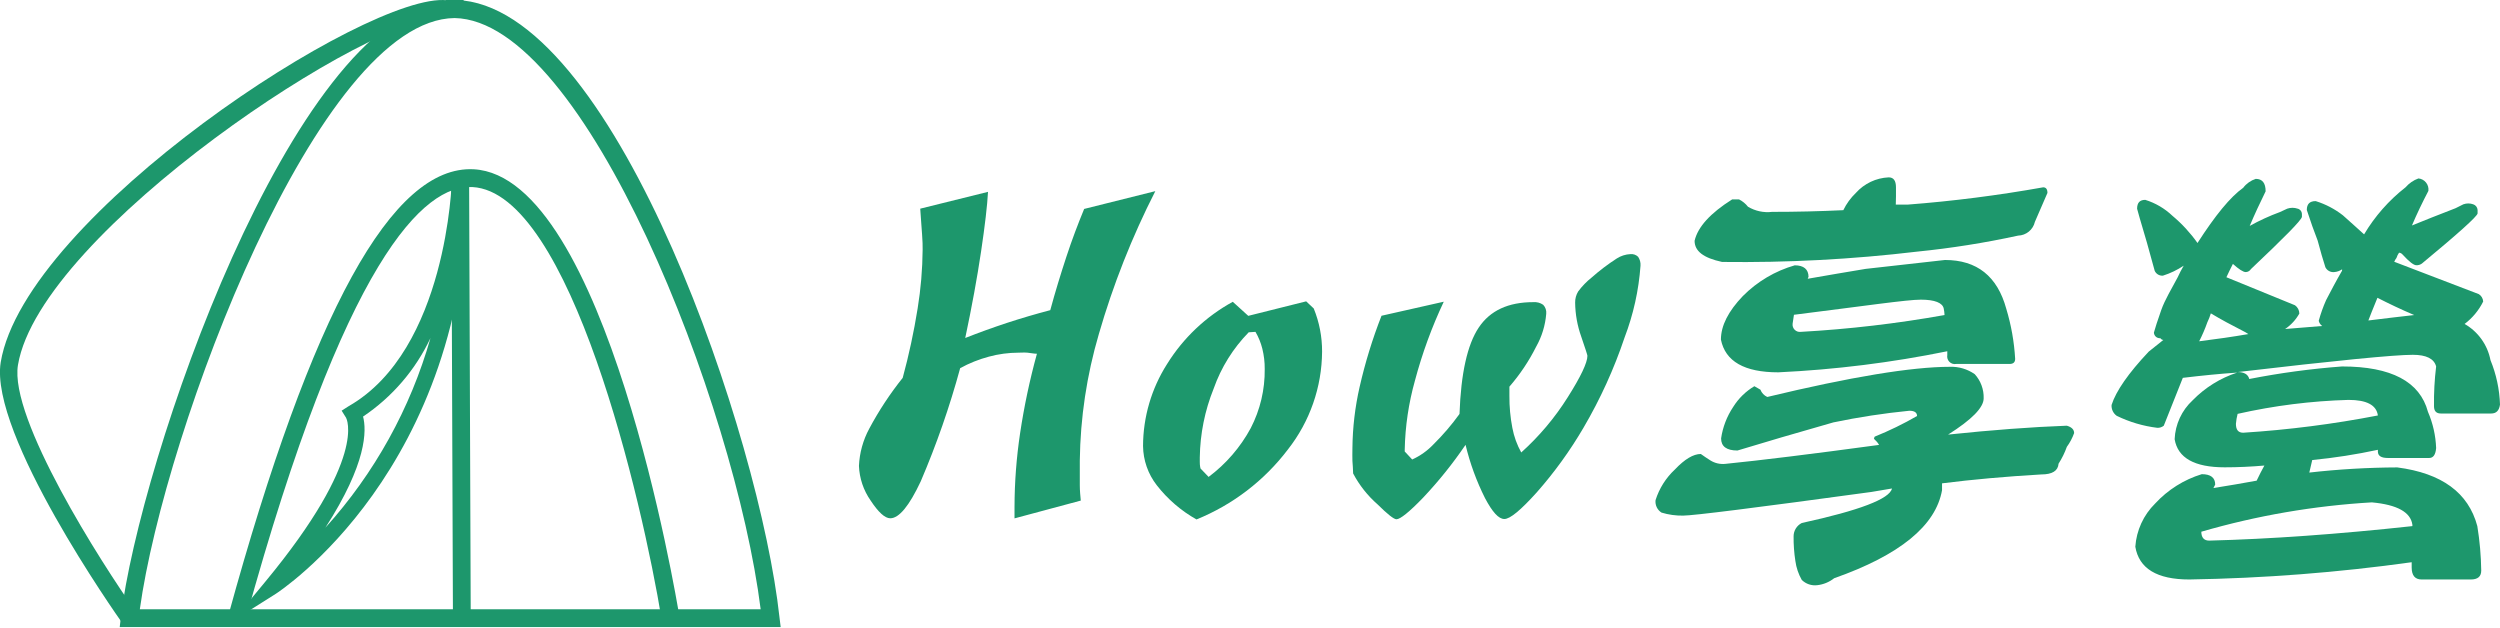
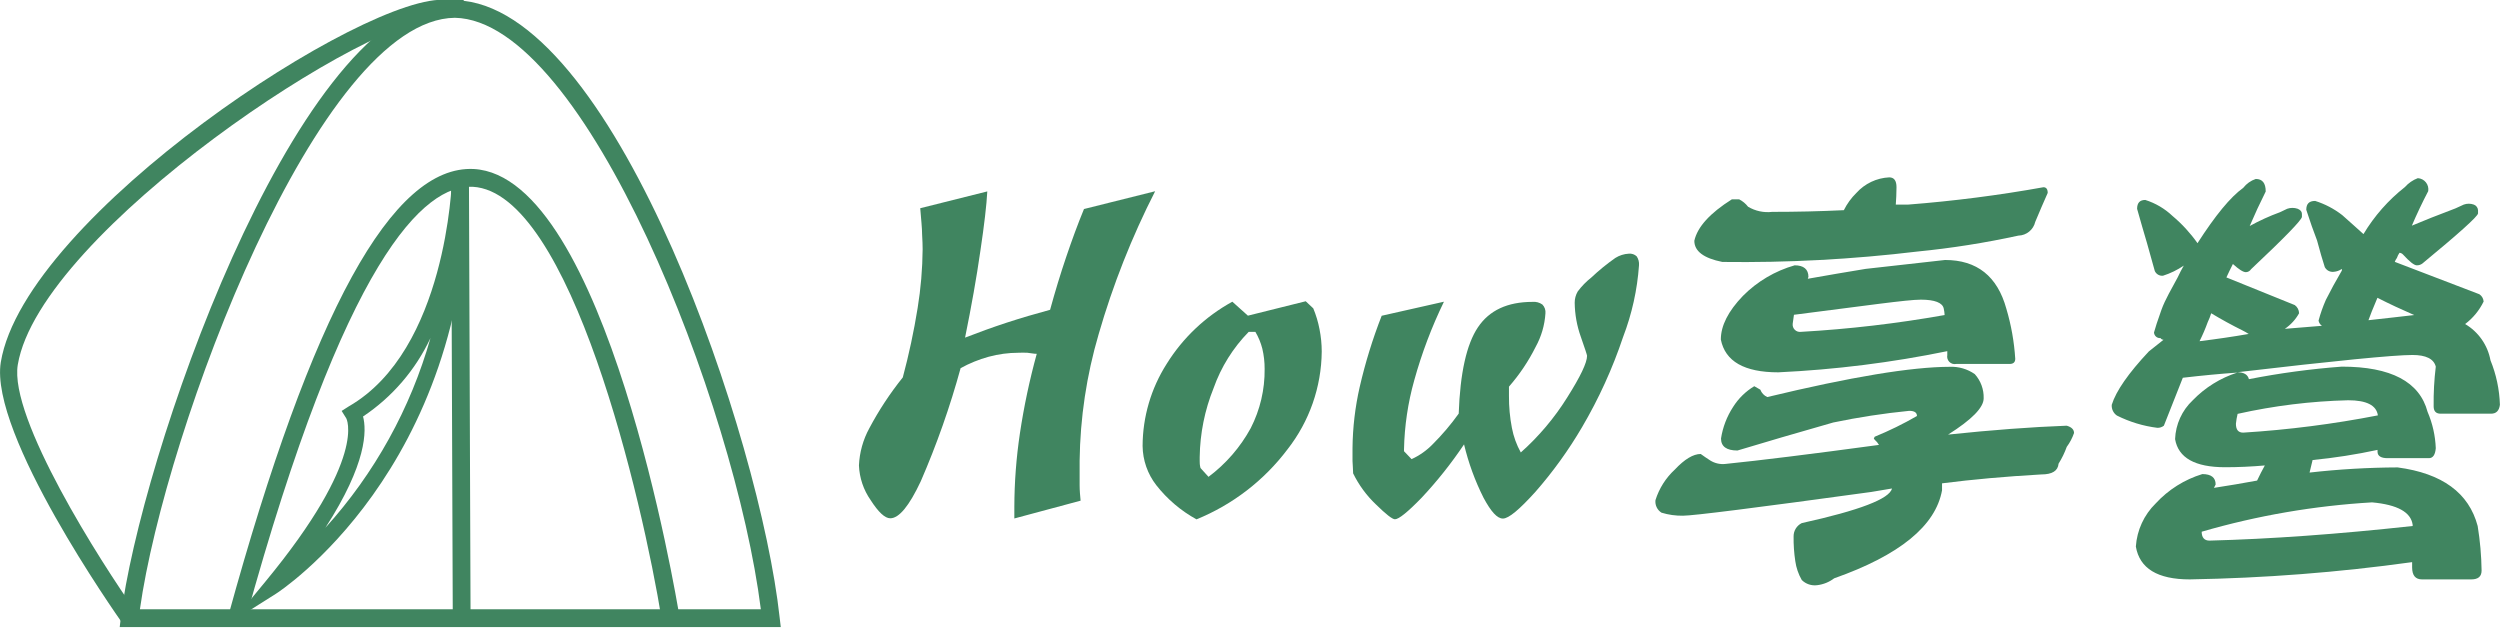
- <svg xmlns="http://www.w3.org/2000/svg" id="圖層_1" data-name="圖層 1" viewBox="0 0 281.07 70.5">
+ <svg xmlns="http://www.w3.org/2000/svg" viewBox="0 0 281.07 70.5">
  <defs>
-     <style>.cls-1{fill:#1d976c;}</style>
+     <style>.cls-1{fill:#408560;}</style>
  </defs>
-   <path class="cls-1" d="M521.25,275.5H446.94l.13-1.12c2.08-17.43,19.1-67.28,36.53-69.29V205h2v.06c17.38,2,33.33,49.24,35.51,69.3Zm-72.05-2H519c-2.89-23-19.74-66.2-34.41-66.47C469.3,207.18,452,253.32,449.2,273.5Z" transform="translate(-433.48 -205)" />
-   <path class="cls-1" d="M447.25,275.08c-.62-.87-15-21.29-13.69-29.35,2.73-16.46,41.32-41.69,50.17-40.7l-.23,2c-7.62-.88-45.48,24-48,39-1,6,9.29,22.16,13.34,27.87Z" transform="translate(-433.48 -205)" />
-   <path class="cls-1" d="M461.07,274.76l-1.93-.52c9.41-34.27,18.44-50.67,27.59-50.21,14.87.79,22.81,48.29,23.14,50.31l-2,.32c-2.18-13.33-10.26-48.05-21.28-48.63C481.15,225.75,472.28,234,461.07,274.76Z" transform="translate(-433.48 -205)" />
-   <path class="cls-1" d="M459.67,274.8l3.62-4.38c11.59-14,9.12-18.4,9.1-18.45l-.5-.8.8-.51c11.05-6.32,11.59-25.24,11.59-25.43l1.83,0c0,32.56-21.41,46.39-21.62,46.53Zm14.62-23c.43,1.59.43,5.31-4.23,12.53A53.79,53.79,0,0,0,481.88,243,21.82,21.82,0,0,1,474.29,251.84Z" transform="translate(-433.48 -205)" />
-   <rect class="cls-1" x="484.29" y="225.25" width="2" height="49.25" transform="translate(-434.37 -203.26) rotate(-0.21)" />
-   <path class="cls-1" d="M541.43,246.39A97.1,97.1,0,0,1,537,259.11c-1.3,2.78-2.45,4.16-3.43,4.16-.6,0-1.34-.68-2.21-2a7.28,7.28,0,0,1-1.31-3.89,9.72,9.72,0,0,1,1.16-4.19,37.17,37.17,0,0,1,3.76-5.71,75,75,0,0,0,1.68-7.81,43.42,43.42,0,0,0,.56-6.6c0-.42,0-1-.06-1.67s-.11-1.68-.21-2.94l7.62-1.89q-.12,2.28-.78,6.71T542,243q2.28-.9,4.67-1.69c1.59-.52,3.22-1,4.89-1.44.56-2.07,1.17-4.05,1.81-6s1.3-3.68,2-5.38l8-2a91,91,0,0,0-6.35,16.07,52.76,52.76,0,0,0-2.14,14.23c0,1.21,0,2.13,0,2.75s.06,1.2.11,1.74l-7.45,2V262a57,57,0,0,1,.63-8.31,76.32,76.32,0,0,1,1.89-8.92c-.36,0-.71-.09-1.07-.12s-.69,0-1,0a12.79,12.79,0,0,0-3.34.45A14.52,14.52,0,0,0,541.43,246.39Z" transform="translate(-433.48 -205)" />
-   <path class="cls-1" d="M568,263.4a14.92,14.92,0,0,1-4.47-3.85,7.32,7.32,0,0,1-1.54-4.4,17.24,17.24,0,0,1,2.7-9.22,20,20,0,0,1,7.39-7l1.74,1.58,6.51-1.63.85.8a12.73,12.73,0,0,1,.94,4.85,18,18,0,0,1-3.84,11A24.41,24.41,0,0,1,568,263.4Zm1.36-4.78a16.82,16.82,0,0,0,4.74-5.49,14.08,14.08,0,0,0,1.57-6.64,9.16,9.16,0,0,0-.27-2.29,7.21,7.21,0,0,0-.77-1.89l-.76.05a17.24,17.24,0,0,0-3.94,6.33,21.52,21.52,0,0,0-1.56,7.74c0,.16,0,.33,0,.49s0,.41.08.75Z" transform="translate(-433.48 -205)" />
-   <path class="cls-1" d="M585.61,258.23c0-.49-.06-1-.08-1.41s0-.93,0-1.43a32.41,32.41,0,0,1,.81-6.89,56.15,56.15,0,0,1,2.46-8l7-1.58a52.36,52.36,0,0,0-3.24,8.87,31.07,31.07,0,0,0-1.15,7.77v.2l.84.9a7.6,7.6,0,0,0,2.38-1.69,26.89,26.89,0,0,0,2.94-3.43q.24-6.84,2.16-9.71c1.27-1.91,3.32-2.86,6.13-2.86a1.69,1.69,0,0,1,1.12.3,1.26,1.26,0,0,1,.34,1,9,9,0,0,1-1.14,3.72,21.57,21.57,0,0,1-3,4.48c0,.13,0,.27,0,.42s0,.36,0,.62a18.34,18.34,0,0,0,.33,3.59,9.17,9.17,0,0,0,1,2.77,29.23,29.23,0,0,0,5.21-6.18c1.49-2.35,2.23-3.92,2.23-4.69,0-.08-.23-.8-.69-2.14a11.81,11.81,0,0,1-.69-3.83,2.33,2.33,0,0,1,.34-1.26,8.3,8.3,0,0,1,1.53-1.58,23.35,23.35,0,0,1,2.81-2.13,3.12,3.12,0,0,1,1.53-.49,1.09,1.09,0,0,1,.87.3,1.57,1.57,0,0,1,.27,1,28.33,28.33,0,0,1-1.79,8.07,54,54,0,0,1-4.61,10.13,46.26,46.26,0,0,1-5.26,7.28c-1.8,2-3,3-3.65,3s-1.34-.78-2.17-2.34a27.76,27.76,0,0,1-2.19-6,47.79,47.79,0,0,1-4.77,5.94c-1.56,1.62-2.58,2.43-3,2.43-.29,0-1-.56-2.12-1.67A12.16,12.16,0,0,1,585.61,258.23Z" transform="translate(-433.48 -205)" />
-   <path class="cls-1" d="M652.69,246.24a4.59,4.59,0,0,1,2.81.83,3.87,3.87,0,0,1,1,2.71q0,1.56-4,4.08,7.43-.78,13.35-1c.55.16.82.44.82.83a6.1,6.1,0,0,1-.82,1.55,9.2,9.2,0,0,1-.93,1.89c-.06.81-.71,1.21-1.94,1.21q-6,.35-11.16,1v.77q-1.06,6-12.13,9.9a3.73,3.73,0,0,1-1.89.78,2.11,2.11,0,0,1-1.75-.59,5.89,5.89,0,0,1-.72-2.13,17,17,0,0,1-.2-2.77,1.68,1.68,0,0,1,.92-1.5q9.76-2.13,10.14-3.88l-2.32.39q-19.47,2.66-21.16,2.66a7.93,7.93,0,0,1-2.43-.34,1.46,1.46,0,0,1-.67-1.4,8,8,0,0,1,2.18-3.45q1.65-1.74,2.91-1.74c.36.25.71.5,1.07.72a2.64,2.64,0,0,0,1.7.39q5.82-.58,17.27-2.13a2.16,2.16,0,0,0-.49-.59l-.09-.14.09-.2a37.82,37.82,0,0,0,4.76-2.32c0-.39-.29-.59-.87-.59a80.41,80.41,0,0,0-8.54,1.31q-6.32,1.8-10.78,3.16c-1.23,0-1.84-.46-1.84-1.36a8.58,8.58,0,0,1,1.36-3.54,7.05,7.05,0,0,1,2.38-2.33l.68.39a1.48,1.48,0,0,0,.77.82Q646.23,246.25,652.69,246.24ZM646.62,228H648q7.56-.58,15.19-1.94.48,0,.48.63l-1.41,3.25a2,2,0,0,1-1.89,1.55,100.69,100.69,0,0,1-11.35,1.8,167.23,167.23,0,0,1-21.93,1.16C625,234,624,233.24,624,232.07c.36-1.55,1.76-3.1,4.22-4.65H629a3,3,0,0,1,1,.82,4.28,4.28,0,0,0,2.72.58q4,0,8-.19a6.8,6.8,0,0,1,1.41-1.94,5.27,5.27,0,0,1,3.69-1.75c.55,0,.82.37.82,1.12S646.65,227.38,646.62,228Zm-9.9,8.34c2.2-.38,4.37-.76,6.51-1.11l8.92-1q5.39,0,6.89,5.48a24.21,24.21,0,0,1,1,5.63c0,.39-.21.58-.63.58h-6a.86.86,0,0,1-1-1v-.43a124.51,124.51,0,0,1-19,2.37q-5.71,0-6.45-3.68c0-1.56.83-3.19,2.47-4.9a13.45,13.45,0,0,1,5.83-3.45c1,0,1.55.44,1.55,1.31C636.79,236.15,636.76,236.22,636.72,236.34Zm15.38,4.08a4.65,4.65,0,0,0-.09-.73c-.13-.64-1-1-2.57-1s-6.28.7-14.27,1.7q-.09.63-.15,1a.82.82,0,0,0,.93.92A134.4,134.4,0,0,0,652.1,240.42Z" transform="translate(-433.48 -205)" />
-   <path class="cls-1" d="M693.44,256.72c-.12.55-.24,1-.33,1.41a90.93,90.93,0,0,1,9.89-.58c5,.65,8,2.84,9,6.6a33.87,33.87,0,0,1,.44,5q0,1-1.17,1h-5.53c-.74,0-1.12-.45-1.12-1.35v-.59a204.78,204.78,0,0,1-25,1.94q-5.45,0-6.07-3.68a7.55,7.55,0,0,1,2.23-4.86,11.88,11.88,0,0,1,5.24-3.3c1,0,1.51.39,1.51,1.17l-.2.39c1.65-.26,3.27-.54,4.86-.83.29-.61.58-1.18.87-1.7-1.49.13-3,.2-4.46.2q-5.1,0-5.63-3.16A6.31,6.31,0,0,1,680,250a12.34,12.34,0,0,1,5-3.11c-1.91.13-3.94.33-6.11.59q-1.07,2.72-2.14,5.38a1.08,1.08,0,0,1-.72.24,14.37,14.37,0,0,1-4.57-1.35,1.38,1.38,0,0,1-.58-1.22c.49-1.55,1.88-3.56,4.18-6l1.64-1.31a.41.41,0,0,1-.33-.2.66.66,0,0,1-.73-.63c.13-.48.4-1.33.82-2.52s1.17-2.4,1.85-3.69a14.41,14.41,0,0,1,.68-1.31,9.28,9.28,0,0,1-2.33,1.12.93.93,0,0,1-.93-.54c-.25-.94-.55-2-.87-3.15s-.73-2.41-1.11-3.83c0-.68.3-1,.92-1a7.75,7.75,0,0,1,3.05,1.79,16,16,0,0,1,2.82,3.06c2-3.11,3.69-5.18,5.14-6.21a2.88,2.88,0,0,1,1.41-1c.74,0,1.11.47,1.11,1.4-.64,1.3-1.24,2.59-1.79,3.89a24.24,24.24,0,0,1,3.4-1.56l.82-.38a1.8,1.8,0,0,1,1.17,0,.62.62,0,0,1,.48.58v.34c-.06.39-2,2.34-5.73,5.87a.71.71,0,0,1-.58.34c-.29,0-.77-.31-1.45-.92-.26.51-.5,1-.73,1.5l7.71,3.15a1.15,1.15,0,0,1,.49.93,5.09,5.09,0,0,1-1.6,1.74l4.17-.34a1,1,0,0,1-.39-.58,16.3,16.3,0,0,1,.83-2.33c.52-1,1.11-2.13,1.79-3.3,0-.13,0-.19.05-.19a1.84,1.84,0,0,1-.92.34,1,1,0,0,1-1-.54c-.26-.8-.55-1.79-.87-3-.39-1-.8-2.15-1.22-3.44,0-.68.33-1,1-1a9.62,9.62,0,0,1,3.06,1.6c1,.91,1.83,1.62,2.38,2.14a19.09,19.09,0,0,1,4.66-5.29,3.5,3.5,0,0,1,1.45-1,1.25,1.25,0,0,1,1.12,1.4c-.68,1.3-1.3,2.59-1.85,3.89q2-.82,4.9-1.94l.88-.44a1.63,1.63,0,0,1,1.11,0,.71.71,0,0,1,.49.63V229c-.07.35-2.15,2.23-6.26,5.63a1,1,0,0,1-.63.19c-.29,0-.81-.4-1.55-1.21a.57.57,0,0,0-.39-.2,2.15,2.15,0,0,0-.29.59,1.8,1.8,0,0,0-.25.43l9.51,3.64a1.06,1.06,0,0,1,.49.83,7.13,7.13,0,0,1-2.09,2.52,6,6,0,0,1,2.91,4.07,14.41,14.41,0,0,1,1.07,5c-.1.68-.42,1-1,1H707.9c-.51,0-.77-.27-.77-.82a33.2,33.2,0,0,1,.24-4.47c-.23-.87-1.1-1.31-2.62-1.31q-3.15,0-19.7,1.94c.74,0,1.18.26,1.31.78a88.24,88.24,0,0,1,10.43-1.41q8.3,0,9.66,5.1a11.31,11.31,0,0,1,.92,4.07c-.06.75-.32,1.12-.78,1.12h-4.65c-.75,0-1.12-.24-1.12-.73v-.19A64.79,64.79,0,0,1,693.44,256.72Zm-7.18-14.16a5.87,5.87,0,0,0-.68-.39c-1.22-.62-2.41-1.26-3.54-1.94a6.32,6.32,0,0,1-.39,1,17.65,17.65,0,0,1-.92,2.14Q683.7,243,686.26,242.56Zm18.44,21.59V264q-.29-2.13-4.56-2.52a86.86,86.86,0,0,0-19.17,3.3c0,.65.3,1,.88,1Q692.19,265.51,704.7,264.15Zm-19.65-12.62a6.73,6.73,0,0,0-.19,1.12c0,.68.27,1,.82,1a119.66,119.66,0,0,0,15.14-1.94c-.16-1.17-1.26-1.75-3.3-1.75A64.9,64.9,0,0,0,685.05,251.53Zm19.85-11.11c-1.43-.61-2.8-1.26-4.13-1.94-.22.55-.44,1.07-.63,1.55l-.39,1C701.73,240.79,703.44,240.58,704.9,240.42Z" transform="translate(-433.48 -205)" />
+   <g id="圖層_2" data-name="圖層 2">
+     <g id="圖層_1-2" data-name="圖層 1">
+       <path class="cls-1" d="M87.78,70.5H13.46l.13-1.12C15.68,52,32.69,2.1,50.13.08V0h2V.09c17.38,2,33.33,49.24,35.52,69.3Zm-72-2H85.54C82.65,45.51,65.8,2.3,51.14,2,35.82,2.17,18.57,48.32,15.73,68.5Z" />
+       <path class="cls-1" d="M13.77,70.08c-.61-.87-15-21.29-13.68-29.36C2.81,24.27,41.4-1,50.25,0L50,2c-7.63-.88-45.48,24-48,39-1,6,9.29,22.16,13.34,27.87Z" />
+       <path class="cls-1" d="M27.59,69.76l-1.92-.53C35.08,35,44.11,18.57,53.25,19c14.88.79,22.81,48.28,23.14,50.31l-2,.32C72.24,56.33,64.17,21.61,53.15,21,47.67,20.74,38.8,29,27.59,69.76Z" />
+       <path class="cls-1" d="M26.2,69.8l3.62-4.39C41.4,51.39,38.94,47,38.91,47l-.5-.8.8-.51c11-6.32,11.59-25.24,11.6-25.43l1.83,0C52.64,52.8,31.23,66.64,31,66.77Zm14.61-23c.43,1.59.44,5.32-4.23,12.54A53.55,53.55,0,0,0,48.4,38,21.66,21.66,0,0,1,40.81,46.83Z" />
+       <rect class="cls-1" x="50.81" y="20.25" width="2" height="49.25" transform="translate(-0.16 0.19) rotate(-0.21)" />
+       <path class="cls-1" d="M108,41.39a94.72,94.72,0,0,1-4.48,12.72q-1.95,4.16-3.43,4.16c-.6,0-1.33-.68-2.21-2.05a7.31,7.31,0,0,1-1.31-3.89,9.57,9.57,0,0,1,1.17-4.19,36.43,36.43,0,0,1,3.76-5.71,78.07,78.07,0,0,0,1.67-7.81,43.63,43.63,0,0,0,.56-6.6q0-.63-.06-1.68c0-.69-.11-1.67-.21-2.93L111,21.52q-.12,2.28-.78,6.7c-.43,3-1,6.2-1.72,9.74,1.52-.59,3.08-1.16,4.67-1.68s3.23-1,4.89-1.45q.85-3.11,1.81-5.94c.64-1.89,1.3-3.69,2-5.39l8-2a90.68,90.68,0,0,0-6.35,16.07,52.76,52.76,0,0,0-2.14,14.23c0,1.21,0,2.13,0,2.75s.06,1.2.11,1.74l-7.45,2V57a57,57,0,0,1,.63-8.3,76.32,76.32,0,0,1,1.89-8.92c-.35,0-.71-.09-1.06-.12s-.7,0-1,0a12.86,12.86,0,0,0-3.35.45A14.52,14.52,0,0,0,108,41.39Z" />
+       <path class="cls-1" d="M134.52,58.39A14.81,14.81,0,0,1,130,54.55a7.32,7.32,0,0,1-1.54-4.41,17.29,17.29,0,0,1,2.7-9.22,20,20,0,0,1,7.39-7l1.75,1.57,6.5-1.62.85.8a12,12,0,0,1,.7,2.34,13,13,0,0,1,.25,2.51,18.09,18.09,0,0,1-3.85,11A24.28,24.28,0,0,1,134.52,58.39Zm1.35-4.78a17,17,0,0,0,4.75-5.48,14.23,14.23,0,0,0,1.56-6.65,9.64,9.64,0,0,0-.26-2.28,7.23,7.23,0,0,0-.78-1.89l-.75,0a17.25,17.25,0,0,0-3.95,6.33,21.52,21.52,0,0,0-1.56,7.74c0,.16,0,.32,0,.48s0,.42.09.76Z" />
+       <path class="cls-1" d="M152.13,53.22c0-.48-.06-.95-.07-1.4s0-.93,0-1.43a32.41,32.41,0,0,1,.81-6.89,57.19,57.19,0,0,1,2.47-8l7-1.58A52,52,0,0,0,159,42.76a31,31,0,0,0-1.15,7.77v.2l.85.89a7.83,7.83,0,0,0,2.38-1.68A27.18,27.18,0,0,0,164,46.5q.24-6.84,2.16-9.7c1.28-1.91,3.32-2.86,6.14-2.86a1.64,1.64,0,0,1,1.11.3,1.24,1.24,0,0,1,.34,1A9,9,0,0,1,172.65,39a21.26,21.26,0,0,1-3,4.47c0,.13,0,.27,0,.43s0,.36,0,.62a18.34,18.34,0,0,0,.33,3.59,9.28,9.28,0,0,0,1,2.76,28.36,28.36,0,0,0,5.21-6.17c1.49-2.36,2.24-3.92,2.24-4.7,0-.08-.23-.79-.7-2.13a11.81,11.81,0,0,1-.69-3.83,2.49,2.49,0,0,1,.34-1.27,8.33,8.33,0,0,1,1.53-1.57A23.94,23.94,0,0,1,181.61,29a3.14,3.14,0,0,1,1.52-.48,1.13,1.13,0,0,1,.88.3,1.56,1.56,0,0,1,.26,1,28,28,0,0,1-1.79,8.07,53.62,53.62,0,0,1-4.61,10.13,47.38,47.38,0,0,1-5.25,7.28c-1.81,2-3,3-3.65,3s-1.34-.78-2.18-2.34a27.57,27.57,0,0,1-2.19-6,47.21,47.21,0,0,1-4.77,6c-1.56,1.61-2.57,2.42-3,2.42-.29,0-1-.55-2.13-1.66A12.19,12.19,0,0,1,152.13,53.22Z" />
+       <path class="cls-1" d="M219.21,41.24a4.59,4.59,0,0,1,2.81.82,3.89,3.89,0,0,1,1,2.72q0,1.56-4,4.08,7.41-.78,13.34-1c.55.16.82.44.82.82a5.72,5.72,0,0,1-.82,1.56,9.68,9.68,0,0,1-.92,1.89c-.07.81-.71,1.21-1.94,1.21q-6,.34-11.16,1v.78q-1.08,6-12.13,9.9a3.9,3.9,0,0,1-1.9.77,2.07,2.07,0,0,1-1.74-.58,5.86,5.86,0,0,1-.73-2.13,17.11,17.11,0,0,1-.19-2.77,1.65,1.65,0,0,1,.92-1.5q9.75-2.15,10.14-3.89l-2.33.39q-19.45,2.67-21.16,2.67a7.86,7.86,0,0,1-2.42-.34,1.47,1.47,0,0,1-.68-1.41,7.89,7.89,0,0,1,2.18-3.44c1.1-1.17,2.07-1.75,2.91-1.75.36.26.71.5,1.07.73a2.66,2.66,0,0,0,1.7.39q5.82-.59,17.27-2.14a2.27,2.27,0,0,0-.48-.58l-.1-.14.1-.2a39.29,39.29,0,0,0,4.75-2.33c0-.39-.29-.58-.87-.58a80.8,80.8,0,0,0-8.54,1.31q-6.31,1.8-10.77,3.15c-1.23,0-1.85-.45-1.85-1.35a9,9,0,0,1,1.36-3.55,7.15,7.15,0,0,1,2.38-2.33l.68.39a1.49,1.49,0,0,0,.78.83Q212.76,41.25,219.21,41.24ZM213.14,23h1.41a152.8,152.8,0,0,0,15.19-1.95c.32,0,.48.22.48.64-.45,1-.92,2.11-1.4,3.25a2,2,0,0,1-1.9,1.55,98.75,98.75,0,0,1-11.35,1.79,165.24,165.24,0,0,1-21.93,1.17c-2.1-.42-3.15-1.21-3.15-2.38q.52-2.33,4.22-4.66h.82a3,3,0,0,1,1,.83,4.3,4.3,0,0,0,2.72.58c2.65,0,5.34-.06,8.05-.19a7.21,7.21,0,0,1,1.41-1.94,5.31,5.31,0,0,1,3.69-1.75c.55,0,.82.37.82,1.11S213.18,22.38,213.14,23Zm-9.89,8.34c2.2-.39,4.36-.76,6.5-1.11l8.93-1q5.38,0,6.89,5.48a25.21,25.21,0,0,1,1,5.63c0,.39-.22.58-.64.58h-6a.85.85,0,0,1-1-1v-.44a123.61,123.61,0,0,1-19,2.38q-5.73,0-6.46-3.69,0-2.32,2.48-4.9a13.34,13.34,0,0,1,5.82-3.44c1,0,1.55.43,1.55,1.31C203.31,31.15,203.28,31.21,203.25,31.34Zm15.38,4.08a4.21,4.21,0,0,0-.1-.73c-.13-.65-1-1-2.57-1s-6.28.69-14.27,1.7c-.06.42-.11.76-.14,1a.82.82,0,0,0,.92.92A136.86,136.86,0,0,0,218.63,35.42Z" />
+       <path class="cls-1" d="M260,51.72c-.13.55-.24,1-.34,1.41a91.25,91.25,0,0,1,9.9-.58q7.52,1,9,6.59a34,34,0,0,1,.44,5c0,.68-.39,1-1.16,1h-5.54c-.74,0-1.11-.45-1.11-1.36v-.58a207,207,0,0,1-25,1.94q-5.43,0-6.06-3.69a7.48,7.48,0,0,1,2.23-4.85,11.83,11.83,0,0,1,5.24-3.3q1.5,0,1.5,1.17l-.19.38c1.65-.25,3.27-.53,4.85-.82.29-.61.58-1.18.87-1.7-1.48.13-3,.2-4.46.2-3.4,0-5.27-1.06-5.63-3.16A6.32,6.32,0,0,1,246.53,45a12.11,12.11,0,0,1,5-3.11q-2.86.2-6.12.58-1.07,2.71-2.13,5.39a1.13,1.13,0,0,1-.73.24A14,14,0,0,1,238,46.72a1.34,1.34,0,0,1-.58-1.21q.72-2.32,4.17-6l1.65-1.31a.42.42,0,0,1-.34-.19.67.67,0,0,1-.73-.63c.13-.49.4-1.33.83-2.53s1.16-2.39,1.84-3.68c.23-.49.45-.92.68-1.31A9,9,0,0,1,243.18,31a.91.91,0,0,1-.92-.53c-.26-.94-.55-2-.88-3.15s-.72-2.41-1.11-3.84c0-.68.31-1,.92-1a7.88,7.88,0,0,1,3.06,1.8,16,16,0,0,1,2.81,3.06c2-3.11,3.69-5.18,5.14-6.22a3,3,0,0,1,1.41-1c.75,0,1.12.47,1.12,1.41-.65,1.3-1.25,2.59-1.8,3.88a24.27,24.27,0,0,1,3.4-1.55l.82-.39a1.8,1.8,0,0,1,1.17,0c.32.13.48.33.48.58v.34q-.09.58-5.72,5.88a.71.71,0,0,1-.58.33c-.3,0-.78-.3-1.46-.92-.26.52-.5,1-.73,1.51L258,34.3a1.16,1.16,0,0,1,.48.92,5.11,5.11,0,0,1-1.6,1.75l4.17-.34a.92.92,0,0,1-.38-.58,16,16,0,0,1,.82-2.33q.78-1.56,1.8-3.3c0-.13,0-.19,0-.19a1.81,1.81,0,0,1-.92.33,1,1,0,0,1-1-.53c-.26-.81-.55-1.79-.87-3-.39-1-.79-2.15-1.21-3.44,0-.68.32-1,1-1a9.69,9.69,0,0,1,3.05,1.6c1,.9,1.83,1.62,2.38,2.13a19.41,19.41,0,0,1,4.66-5.29,3.67,3.67,0,0,1,1.45-1A1.26,1.26,0,0,1,273,21.49c-.68,1.3-1.29,2.59-1.84,3.88,1.29-.55,2.92-1.19,4.9-1.94L277,23a1.66,1.66,0,0,1,1.12,0,.72.72,0,0,1,.48.63V24q-.09.54-6.26,5.63a1,1,0,0,1-.63.2c-.29,0-.81-.41-1.55-1.22a.6.6,0,0,0-.39-.19,2.38,2.38,0,0,0-.29.58,1.7,1.7,0,0,0-.24.44l9.51,3.64a1.08,1.08,0,0,1,.48.82,7,7,0,0,1-2.08,2.53A6,6,0,0,1,280,40.51a14.42,14.42,0,0,1,1.06,5c-.09.68-.42,1-1,1h-5.67c-.52,0-.78-.28-.78-.83a33.14,33.14,0,0,1,.24-4.46c-.22-.87-1.1-1.31-2.62-1.31q-3.15,0-19.7,1.94c.75,0,1.18.26,1.31.78a88.62,88.62,0,0,1,10.44-1.41q8.3,0,9.65,5.09a11.44,11.44,0,0,1,.92,4.08c-.06.74-.32,1.12-.77,1.12h-4.66c-.74,0-1.12-.25-1.12-.73v-.2A64.66,64.66,0,0,1,260,51.72Zm-7.18-14.17a6.85,6.85,0,0,0-.68-.39c-1.23-.61-2.41-1.26-3.54-1.94a6.89,6.89,0,0,1-.39,1,19.56,19.56,0,0,1-.92,2.14Q250.21,38,252.79,37.55Zm18.43,21.59V59q-.29-2.13-4.56-2.52a86.78,86.78,0,0,0-19.16,3.3c0,.64.29,1,.87,1Q258.71,60.51,271.22,59.14ZM251.57,46.53a8.07,8.07,0,0,0-.19,1.11c0,.68.27,1,.82,1a117.64,117.64,0,0,0,15.14-1.94Q267.1,45,264,45A64.2,64.2,0,0,0,251.57,46.53Zm19.85-11.11c-1.42-.62-2.8-1.26-4.13-1.94L266.66,35c-.16.42-.29.76-.38,1C268.25,35.79,270,35.58,271.42,35.42Z" />
+     </g>
+   </g>
</svg>
